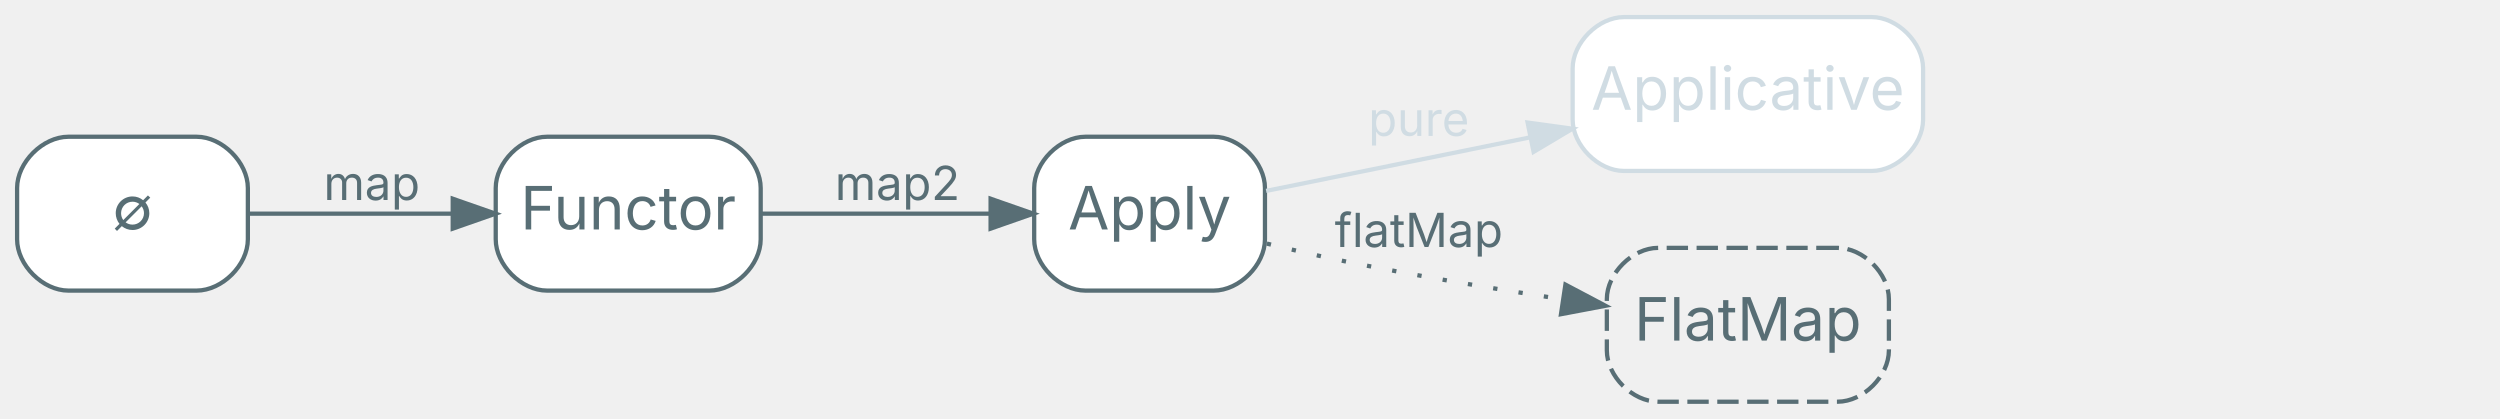
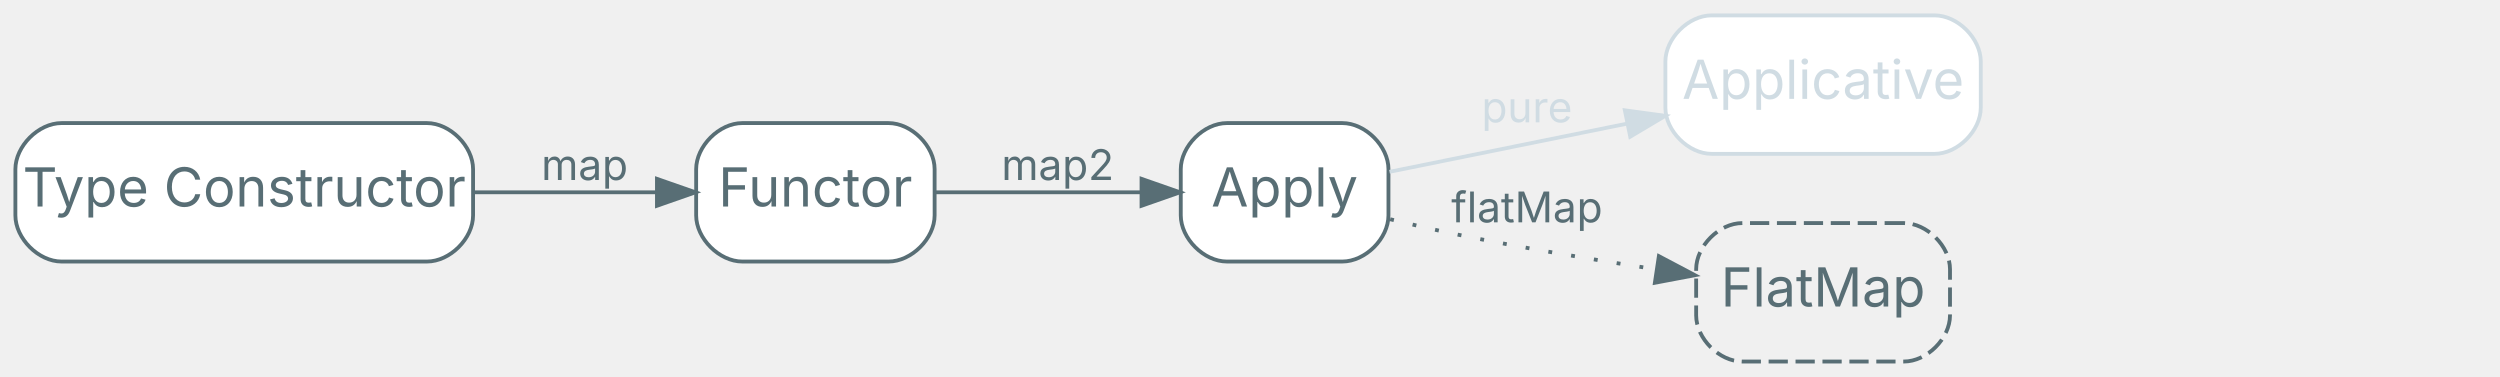
- <svg xmlns="http://www.w3.org/2000/svg" width="585pt" height="98pt" viewBox="0.00 0.00 585.00 98.00">
+ <svg xmlns="http://www.w3.org/2000/svg" width="650pt" height="98pt" viewBox="0.00 0.00 650.00 98.00">
  <g id="graph0" class="graph" transform="scale(1 1) rotate(0) translate(4 94)">
    <g id="node1" class="node">
-       <path fill="#ffffff" stroke="#586e75" d="M42,-62C42,-62 12,-62 12,-62 6,-62 0,-56 0,-50 0,-50 0,-38 0,-38 0,-32 6,-26 12,-26 12,-26 42,-26 42,-26 48,-26 54,-32 54,-38 54,-38 54,-50 54,-50 54,-56 48,-62 42,-62" />
-       <text text-anchor="middle" x="27" y="-40.3" font-family="Inter,Arial" font-size="14.00" fill="#586e75">∅</text>
+       <path fill="#ffffff" stroke="#586e75" d="M107,-62C107,-62 12,-62 12,-62 6,-62 0,-56 0,-50 0,-50 0,-38 0,-38 0,-32 6,-26 12,-26 12,-26 107,-26 107,-26 113,-26 119,-32 119,-38 119,-38 119,-50 119,-50 119,-56 113,-62 107,-62" />
+       <text text-anchor="middle" x="59.5" y="-40.3" font-family="Inter,Arial" font-size="14.00" fill="#586e75">Type Constructor</text>
    </g>
    <g id="node2" class="node">
-       <path fill="#ffffff" stroke="#586e75" d="M162,-62C162,-62 124,-62 124,-62 118,-62 112,-56 112,-50 112,-50 112,-38 112,-38 112,-32 118,-26 124,-26 124,-26 162,-26 162,-26 168,-26 174,-32 174,-38 174,-38 174,-50 174,-50 174,-56 168,-62 162,-62" />
-       <text text-anchor="middle" x="143" y="-40.3" font-family="Inter,Arial" font-size="14.00" fill="#586e75">Functor</text>
+       <path fill="#ffffff" stroke="#586e75" d="M227,-62C227,-62 189,-62 189,-62 183,-62 177,-56 177,-50 177,-50 177,-38 177,-38 177,-32 183,-26 189,-26 189,-26 227,-26 227,-26 233,-26 239,-32 239,-38 239,-38 239,-50 239,-50 239,-56 233,-62 227,-62" />
+       <text text-anchor="middle" x="208" y="-40.3" font-family="Inter,Arial" font-size="14.00" fill="#586e75">Functor</text>
    </g>
    <g id="edge1" class="edge">
-       <path fill="none" stroke="#586e75" d="M54.15,-44C68.28,-44 86.03,-44 101.87,-44" />
-       <polygon fill="#586e75" stroke="#586e75" points="101.94,-47.5 111.94,-44 101.94,-40.5 101.94,-47.5" />
-       <text text-anchor="middle" x="83" y="-47.2" font-family="Inter,Arial" font-size="11.00" fill="#586e75">map</text>
+       <path fill="none" stroke="#586e75" d="M119.24,-44C135.13,-44 151.96,-44 166.59,-44" />
+       <polygon fill="#586e75" stroke="#586e75" points="166.81,-47.5 176.81,-44 166.81,-40.5 166.81,-47.5" />
+       <text text-anchor="middle" x="148" y="-47.2" font-family="Inter,Arial" font-size="11.00" fill="#586e75">map</text>
    </g>
    <g id="node3" class="node">
-       <path fill="#ffffff" stroke="#586e75" d="M280,-62C280,-62 250,-62 250,-62 244,-62 238,-56 238,-50 238,-50 238,-38 238,-38 238,-32 244,-26 250,-26 250,-26 280,-26 280,-26 286,-26 292,-32 292,-38 292,-38 292,-50 292,-50 292,-56 286,-62 280,-62" />
-       <text text-anchor="middle" x="265" y="-40.3" font-family="Inter,Arial" font-size="14.00" fill="#586e75">Apply</text>
+       <path fill="#ffffff" stroke="#586e75" d="M345,-62C345,-62 315,-62 315,-62 309,-62 303,-56 303,-50 303,-50 303,-38 303,-38 303,-32 309,-26 315,-26 315,-26 345,-26 345,-26 351,-26 357,-32 357,-38 357,-38 357,-50 357,-50 357,-56 351,-62 345,-62" />
+       <text text-anchor="middle" x="330" y="-40.3" font-family="Inter,Arial" font-size="14.00" fill="#586e75">Apply</text>
    </g>
    <g id="edge2" class="edge">
-       <path fill="none" stroke="#586e75" d="M174.28,-44C190.5,-44 210.58,-44 227.64,-44" />
-       <polygon fill="#586e75" stroke="#586e75" points="227.8,-47.5 237.8,-44 227.8,-40.5 227.8,-47.5" />
-       <text text-anchor="middle" x="206" y="-47.2" font-family="Inter,Arial" font-size="11.00" fill="#586e75">map2</text>
+       <path fill="none" stroke="#586e75" d="M239.28,-44C255.5,-44 275.58,-44 292.64,-44" />
+       <polygon fill="#586e75" stroke="#586e75" points="292.8,-47.5 302.8,-44 292.8,-40.5 292.8,-47.5" />
+       <text text-anchor="middle" x="271" y="-47.2" font-family="Inter,Arial" font-size="11.00" fill="#586e75">map2</text>
    </g>
    <g id="node4" class="node disabled">
-       <path fill="#ffffff" stroke="#d0dce3" d="M434,-90C434,-90 376,-90 376,-90 370,-90 364,-84 364,-78 364,-78 364,-66 364,-66 364,-60 370,-54 376,-54 376,-54 434,-54 434,-54 440,-54 446,-60 446,-66 446,-66 446,-78 446,-78 446,-84 440,-90 434,-90" />
-       <text text-anchor="middle" x="405" y="-68.3" font-family="Inter,Arial" font-size="14.00" fill="#d0dce3">Applicative</text>
+       <path fill="#ffffff" stroke="#d0dce3" d="M499,-90C499,-90 441,-90 441,-90 435,-90 429,-84 429,-78 429,-78 429,-66 429,-66 429,-60 435,-54 441,-54 441,-54 499,-54 499,-54 505,-54 511,-60 511,-66 511,-66 511,-78 511,-78 511,-84 505,-90 499,-90" />
+       <text text-anchor="middle" x="470" y="-68.3" font-family="Inter,Arial" font-size="14.00" fill="#d0dce3">Applicative</text>
    </g>
    <g id="edge3" class="edge disabled">
-       <path fill="none" stroke="#d0dce3" d="M292.28,-49.33C309.69,-52.86 333.07,-57.61 353.95,-61.84" />
-       <polygon fill="#d0dce3" stroke="#d0dce3" points="353.46,-65.32 363.96,-63.88 354.86,-58.46 353.46,-65.32" />
-       <text text-anchor="middle" x="328" y="-62.2" font-family="Inter,Arial" font-size="11.00" fill="#d0dce3">pure</text>
+       <path fill="none" stroke="#d0dce3" d="M357.28,-49.33C374.69,-52.86 398.07,-57.61 418.95,-61.84" />
+       <polygon fill="#d0dce3" stroke="#d0dce3" points="418.46,-65.32 428.96,-63.88 419.86,-58.46 418.46,-65.32" />
+       <text text-anchor="middle" x="393" y="-62.2" font-family="Inter,Arial" font-size="11.00" fill="#d0dce3">pure</text>
    </g>
    <g id="node5" class="node impossible">
-       <path fill="none" stroke="#586e75" stroke-dasharray="5,2" d="M426,-36C426,-36 384,-36 384,-36 378,-36 372,-30 372,-24 372,-24 372,-12 372,-12 372,-6 378,0 384,0 384,0 426,0 426,0 432,0 438,-6 438,-12 438,-12 438,-24 438,-24 438,-30 432,-36 426,-36" />
-       <text text-anchor="middle" x="405" y="-14.3" font-family="Inter,Arial" font-size="14.00" fill="#586e75">FlatMap</text>
+       <path fill="none" stroke="#586e75" stroke-dasharray="5,2" d="M491,-36C491,-36 449,-36 449,-36 443,-36 437,-30 437,-24 437,-24 437,-12 437,-12 437,-6 443,0 449,0 449,0 491,0 491,0 497,0 503,-6 503,-12 503,-12 503,-24 503,-24 503,-30 497,-36 491,-36" />
+       <text text-anchor="middle" x="470" y="-14.3" font-family="Inter,Arial" font-size="14.00" fill="#586e75">FlatMap</text>
    </g>
    <g id="edge4" class="edge impossible">
-       <path fill="none" stroke="#586e75" stroke-dasharray="1,5" d="M292.44,-37C298.21,-35.58 304.29,-34.17 310,-33 326.74,-29.58 345.28,-26.48 361.44,-23.99" />
-       <polygon fill="#586e75" stroke="#586e75" points="362.31,-27.4 371.68,-22.45 361.27,-20.48 362.31,-27.4" />
-       <text text-anchor="middle" x="328" y="-36.2" font-family="Inter,Arial" font-size="11.00" fill="#586e75">flatMap</text>
+       <path fill="none" stroke="#586e75" stroke-dasharray="1,5" d="M357.44,-37C363.21,-35.58 369.29,-34.17 375,-33 391.74,-29.58 410.28,-26.48 426.44,-23.99" />
+       <polygon fill="#586e75" stroke="#586e75" points="427.31,-27.4 436.68,-22.45 426.27,-20.48 427.31,-27.4" />
+       <text text-anchor="middle" x="393" y="-36.2" font-family="Inter,Arial" font-size="11.00" fill="#586e75">flatMap</text>
    </g>
  </g>
</svg>
